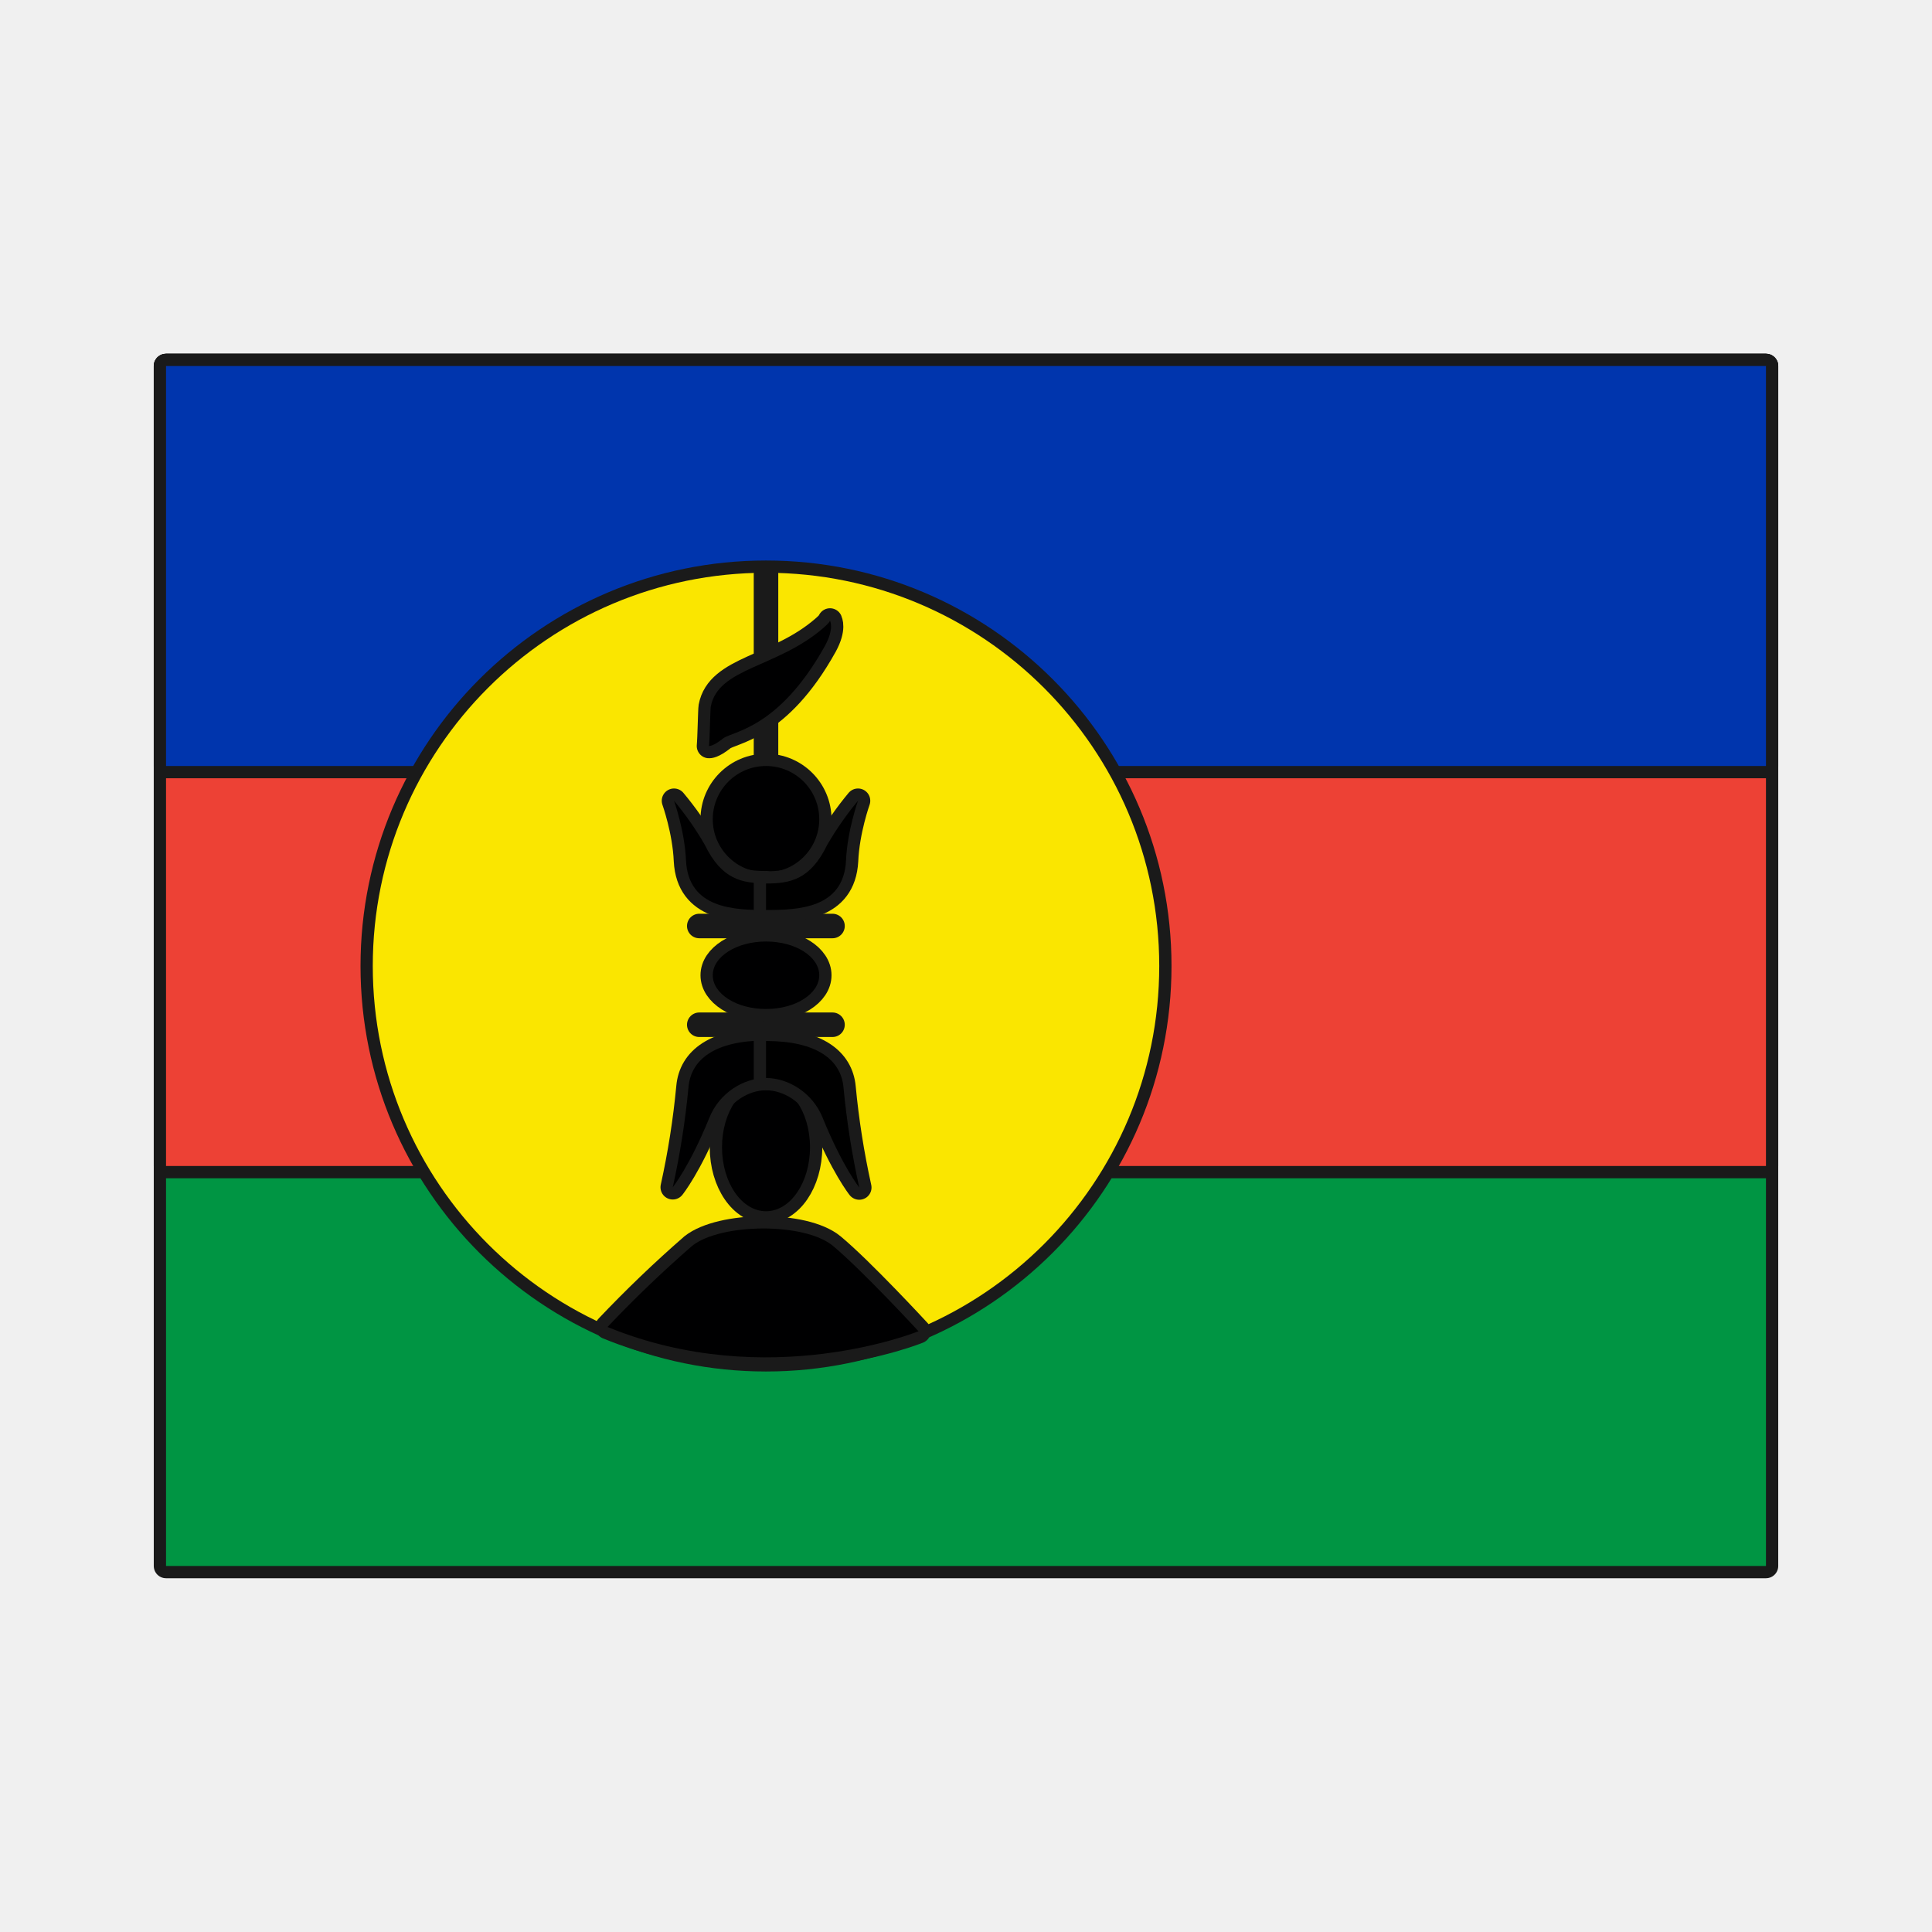
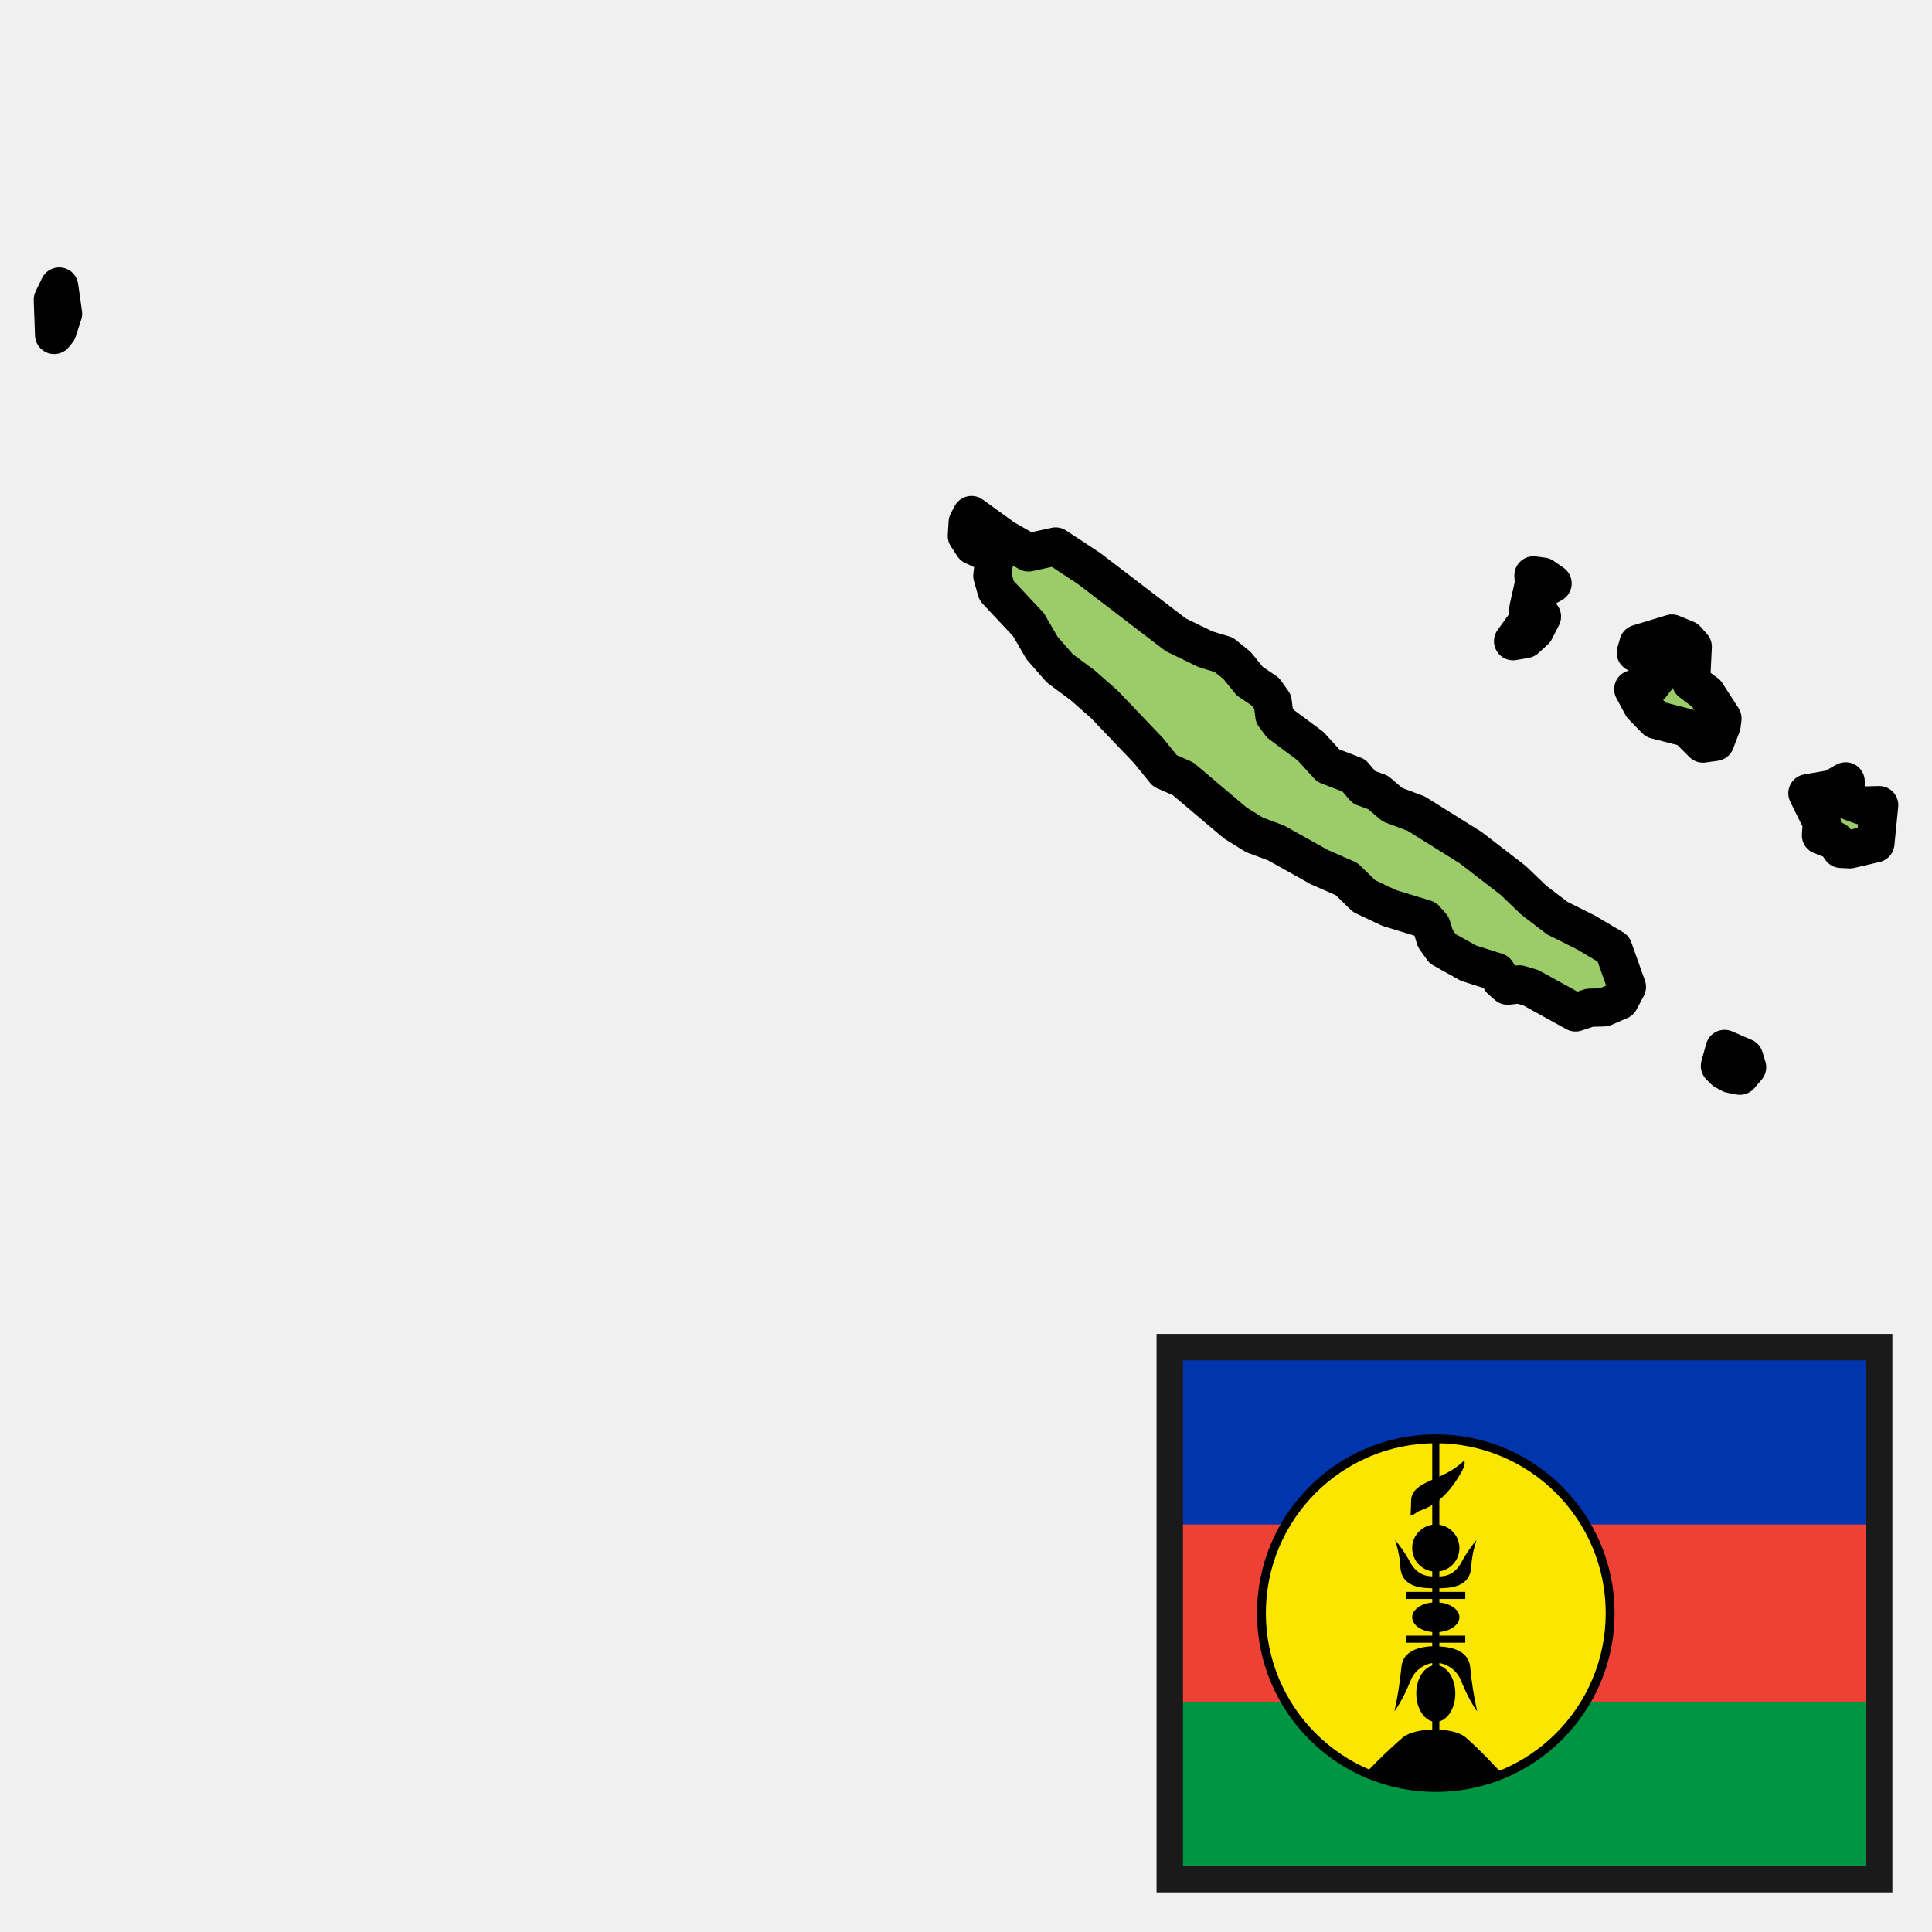
- <svg xmlns="http://www.w3.org/2000/svg" viewBox="0 0 512 512" data-copyright="© 2026 Sensory App House">
-   <g data-fit="1" transform="translate(44.00 97.00) scale(0.6625)">
-     <path fill="#009543" d="M0 0h640v480H0z" stroke="#1a1a1a" stroke-width="9.81" stroke-linejoin="round" stroke-linecap="round" paint-order="stroke fill" />
-     <path fill="#ed4135" d="M0 0h640v320H0z" stroke="#1a1a1a" stroke-width="9.81" stroke-linejoin="round" stroke-linecap="round" paint-order="stroke fill" />
-     <path fill="#0035ad" d="M0 0h640v160H0z" stroke="#1a1a1a" stroke-width="9.81" stroke-linejoin="round" stroke-linecap="round" paint-order="stroke fill" />
-     <circle cx="240" cy="240" r="157.3" fill="#fae600" stroke="#1a1a1a" stroke-width="9.81" stroke-linejoin="round" stroke-linecap="round" paint-order="stroke fill" />
-     <path stroke="#1a1a1a" stroke-width="9.81" d="M213.3 263.5h53.3M213.3 224h53.3M240 83.2V352" stroke-linejoin="round" stroke-linecap="round" paint-order="stroke fill" />
-     <path fill="#000001" d="M176.6 384.4c64.2 26.3 124.4 1.7 124.4 1.7s-22.7-24.6-34.3-34.2c-11.4-9.4-44.8-9-56.2 0a489 489 0 0 0-33.9 32.5" stroke="#1a1a1a" stroke-width="9.81" stroke-linejoin="round" stroke-linecap="round" paint-order="stroke fill" />
-     <ellipse cx="240" cy="312.5" fill="#000001" rx="17.6" ry="25.6" stroke="#1a1a1a" stroke-width="9.81" stroke-linejoin="round" stroke-linecap="round" paint-order="stroke fill" />
-     <ellipse cx="240" cy="243.7" fill="#000001" rx="21.3" ry="13.5" stroke="#1a1a1a" stroke-width="9.81" stroke-linejoin="round" stroke-linecap="round" paint-order="stroke fill" />
-     <circle cx="240" cy="181.3" r="21.3" fill="#000001" stroke="#1a1a1a" stroke-width="9.81" stroke-linejoin="round" stroke-linecap="round" paint-order="stroke fill" />
-     <path fill="#000001" d="M265.6 101.9s1.8 3-2 10c-18.6 33.5-37.3 34.2-40.8 37.1-4 3.2-5.6 3-5.6 3 .3-2.9.5-14.6.7-15.7 2.9-15.7 26.5-15.5 45-31.5 2.9-2.5 2.7-3 2.7-3zm-62.4 72s4.3 12 4.8 24c1 19.2 19.4 19.7 32 19.7v-10.7c-9.5 0-17.7-1.4-24.5-15.4a123 123 0 0 0-12.3-17.6m-.5 154.6s6.7-8.3 14.6-27.7c4-10.1 13.8-16 22.7-16v-15c-20.3 0-30 7.5-31 18.6a329 329 0 0 1-6.3 40.1" stroke="#1a1a1a" stroke-width="9.81" stroke-linejoin="round" stroke-linecap="round" paint-order="stroke fill" />
-     <path d="M276.8 173.9s-4.3 12-4.8 24c-1 19.2-19.4 19.7-32 19.7V207c9.5 0 17.7-1.4 24.5-15.5q5.4-9.3 12.3-17.6m.5 154.7s-6.7-8.4-14.6-27.8c-4-10.1-13.8-16-22.7-16V270c20.3 0 30 7.5 31 18.6a329 329 0 0 0 6.3 40" stroke="#1a1a1a" stroke-width="9.81" stroke-linejoin="round" stroke-linecap="round" paint-order="stroke fill" />
+ <svg xmlns="http://www.w3.org/2000/svg" viewBox="0 0 512 512">
+   <g transform="translate(-32.15 -107.65) scale(1.1256)">
+     <path d="M 264.9 222.4 L 270.7 225.7 L 277.1 224.3 L 285.0 229.5 L 305.4 245.1 L 312.4 248.5 L 316.7 249.8 L 319.8 252.3 L 322.8 256.0 L 326.5 258.5 L 328.2 260.9 L 328.6 264.1 L 330.1 266.1 L 337.1 271.3 L 341.3 275.9 L 347.3 278.2 L 349.7 281.0 L 353.0 282.2 L 356.4 285.1 L 362.0 287.2 L 374.8 295.2 L 384.8 302.9 L 389.7 307.6 L 395.2 311.8 L 402.0 315.2 L 408.4 319.0 L 411.6 328.0 L 409.9 331.2 L 406.2 332.8 L 402.8 332.9 L 399.5 334.0 L 389.0 328.2 L 386.3 327.4 L 383.5 327.7 L 382.0 326.4 L 380.9 324.5 L 374.3 322.4 L 368.2 319.0 L 366.5 316.6 L 365.6 313.7 L 364.1 312.0 L 355.6 309.4 L 349.7 306.6 L 345.6 302.6 L 339.2 299.8 L 329.0 294.1 L 323.9 292.2 L 319.4 289.4 L 307.1 279.0 L 302.8 277.1 L 299.0 272.4 L 288.6 261.5 L 283.5 257.0 L 278.1 253.0 L 273.9 248.2 L 270.7 242.7 L 263.2 234.7 L 262.2 231.2 L 262.6 227.8 L 260.7 225.5 L 257.7 224.1 L 256.2 221.8 L 256.4 218.6 L 257.3 216.9 L 264.9 222.4 Z M 432.4 270.3 L 429.5 270.7 L 425.8 267.0 L 418.4 265.1 L 415.2 261.8 L 413.1 257.9 L 417.3 256.9 L 421.4 251.6 L 418.6 249.6 L 413.7 249.3 L 414.3 247.2 L 422.2 244.8 L 425.6 246.2 L 427.1 247.9 L 426.7 256.2 L 430.3 258.9 L 434.1 264.8 L 433.9 266.4 L 432.4 270.3 Z M 464.4 284.4 L 466.9 285.3 L 471.0 285.2 L 470.1 294.2 L 464.1 295.6 L 462.0 295.5 L 460.7 293.6 L 457.3 292.3 L 457.5 289.3 L 454.1 282.4 L 459.9 281.4 L 463.1 279.6 L 463.1 281.2 L 463.5 283.2 L 464.4 284.4 Z M 387.7 246.1 L 384.8 246.6 L 388.2 241.9 L 388.4 238.9 L 389.7 233.1 L 389.6 231.1 L 391.8 231.4 L 394.1 233.0 L 391.4 234.5 L 390.5 237.0 L 390.5 240.1 L 391.6 240.8 L 389.9 244.1 L 387.7 246.1 Z M 439.9 346.9 L 438.2 348.9 L 436.1 348.5 L 434.6 347.7 L 433.5 346.6 L 434.6 342.6 L 439.2 344.6 L 439.9 346.9 Z M 42.1 173.5 L 41.3 174.5 L 41.0 166.2 L 42.5 163.1 L 43.4 169.5 L 42.1 173.5 Z" fill="#9ccb6a" stroke="#000000" stroke-width="9" stroke-linejoin="round" fill-rule="evenodd" />
  </g>
+   <rect x="310" y="357" width="188" height="141" fill="#ffffff" />
+   <g transform="translate(310 357) scale(0.29375)">
+     <path fill="#009543" d="M0 0h640v480H0z" />
+     <path fill="#ed4135" d="M0 0h640v320H0z" />
+     <path fill="#0035ad" d="M0 0h640v160H0z" />
+     <circle cx="240" cy="240" r="157.3" fill="#fae600" stroke="#000" stroke-width="8" />
+     <path stroke="#000" stroke-width="6.4" d="M213.3 263.5h53.3M213.3 224h53.3M240 83.2V352" />
+     <path fill="#000001" d="M176.6 384.4c64.2 26.3 124.4 1.7 124.4 1.7s-22.7-24.6-34.3-34.2c-11.4-9.4-44.8-9-56.2 0a489 489 0 0 0-33.9 32.5" />
+     <ellipse cx="240" cy="312.5" fill="#000001" rx="17.6" ry="25.6" />
+     <ellipse cx="240" cy="243.7" fill="#000001" rx="21.3" ry="13.5" />
+     <circle cx="240" cy="181.3" r="21.3" fill="#000001" />
+     <path fill="#000001" d="M265.6 101.9s1.8 3-2 10c-18.6 33.5-37.3 34.2-40.8 37.1-4 3.2-5.6 3-5.6 3 .3-2.9.5-14.6.7-15.7 2.9-15.7 26.5-15.5 45-31.5 2.9-2.5 2.7-3 2.7-3zm-62.4 72s4.3 12 4.8 24c1 19.2 19.4 19.7 32 19.7v-10.7c-9.5 0-17.7-1.4-24.5-15.4a123 123 0 0 0-12.3-17.6m-.5 154.6s6.7-8.3 14.6-27.7c4-10.1 13.8-16 22.7-16v-15c-20.3 0-30 7.5-31 18.6a329 329 0 0 1-6.3 40.1" />
+     <path d="M276.8 173.9s-4.3 12-4.8 24c-1 19.2-19.4 19.7-32 19.7V207c9.5 0 17.7-1.4 24.5-15.5q5.4-9.3 12.3-17.6m.5 154.7s-6.7-8.4-14.6-27.8c-4-10.1-13.8-16-22.7-16V270c20.3 0 30 7.5 31 18.6a329 329 0 0 0 6.3 40" />
+     <rect x="1" y="1" width="638" height="478" fill="none" stroke="#000000" stroke-width="2" />
+   </g>
+   <rect x="310" y="357" width="188" height="141" fill="none" stroke="#1a1a1a" stroke-width="7" />
</svg>
